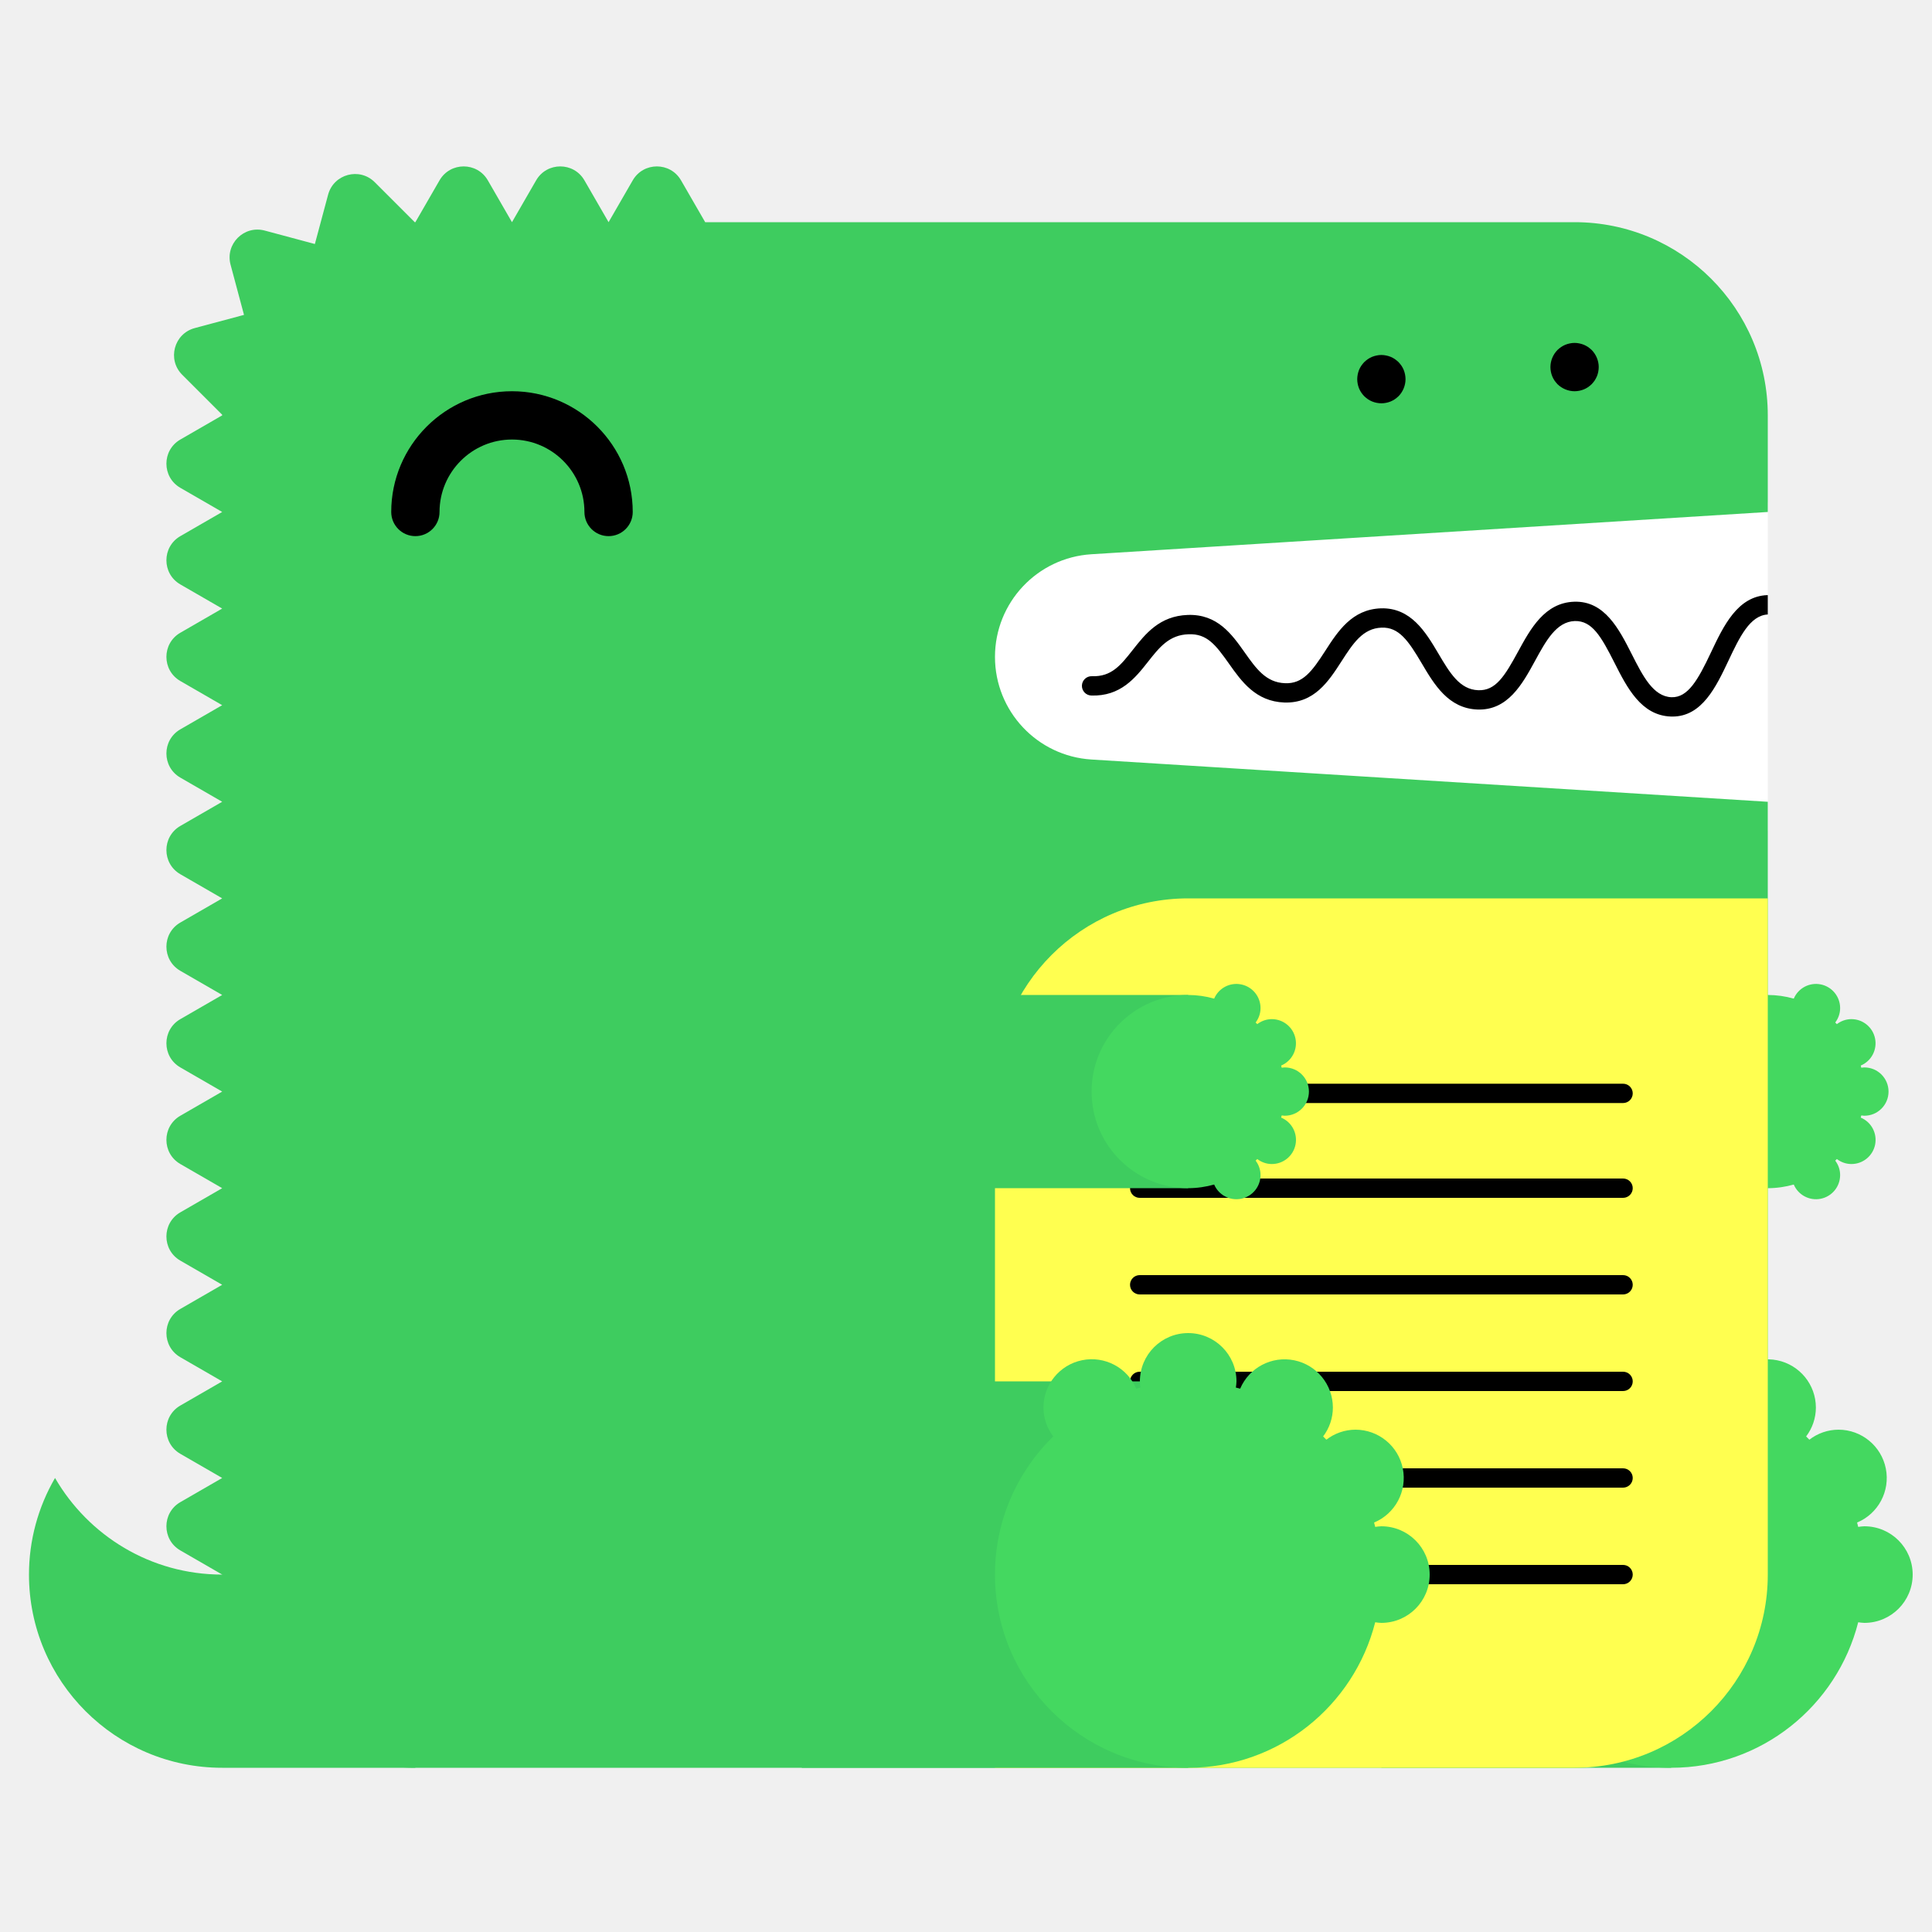
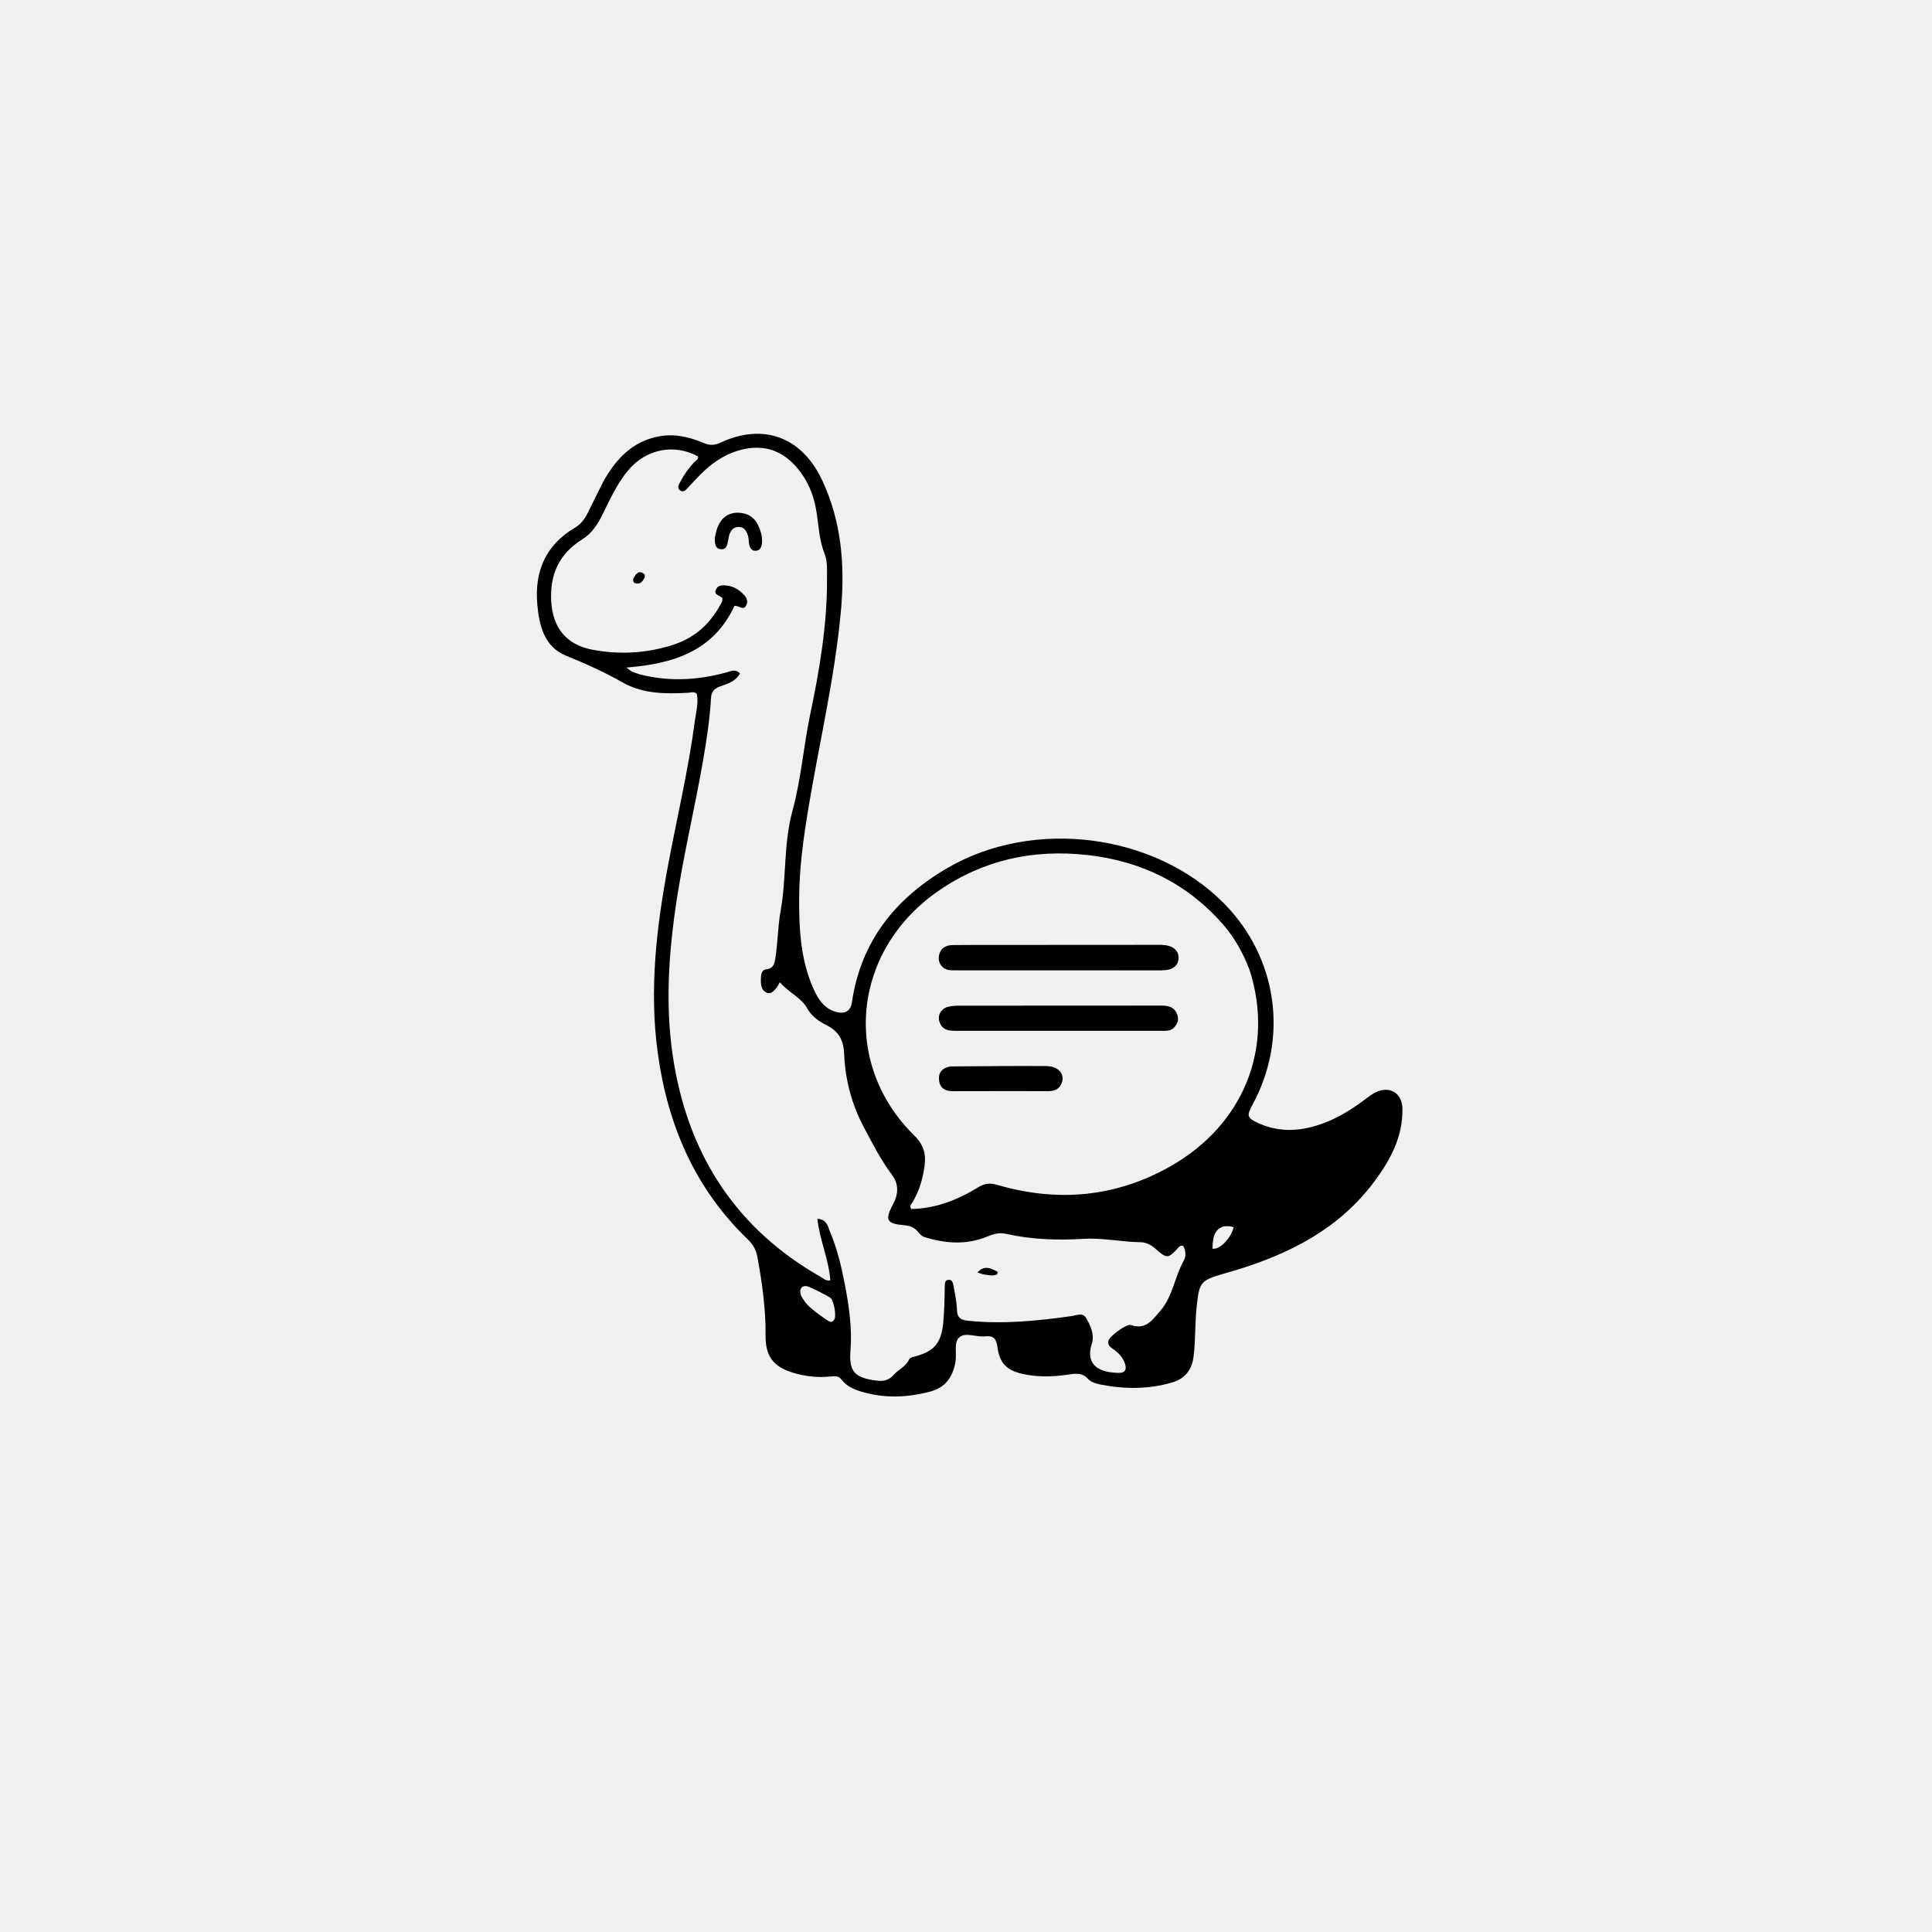
- <svg xmlns="http://www.w3.org/2000/svg" width="200" height="200" viewBox="0 0 200 200">
-   <g fill="none" fill-rule="evenodd">
-     <path fill="#FFF" d="M99 52h84v34H99z" />
-     <path d="M23 163c-7.398 0-13.843-4.027-17.303-10A19.886 19.886 0 0 0 3 163c0 11.046 8.954 20 20 20h20v-20H23z" fill="#3ECC5F" />
-     <path d="M112.98 57.376L183 53V43c0-11.046-8.954-20-20-20H73l-2.5-4.33c-1.112-1.925-3.889-1.925-5 0L63 23l-2.5-4.33c-1.111-1.925-3.889-1.925-5 0L53 23l-2.5-4.33c-1.111-1.925-3.889-1.925-5 0L43 23c-.022 0-.042.003-.065.003l-4.142-4.141c-1.57-1.571-4.252-.853-4.828 1.294l-1.369 5.104-5.192-1.392c-2.148-.575-4.111 1.389-3.535 3.536l1.39 5.193-5.102 1.367c-2.148.576-2.867 3.259-1.296 4.83l4.142 4.142c0 .021-.003.042-.003.064l-4.33 2.5c-1.925 1.111-1.925 3.889 0 5L23 53l-4.33 2.5c-1.925 1.111-1.925 3.889 0 5L23 63l-4.33 2.5c-1.925 1.111-1.925 3.889 0 5L23 73l-4.33 2.5c-1.925 1.111-1.925 3.889 0 5L23 83l-4.33 2.5c-1.925 1.111-1.925 3.889 0 5L23 93l-4.33 2.5c-1.925 1.111-1.925 3.889 0 5L23 103l-4.33 2.5c-1.925 1.111-1.925 3.889 0 5L23 113l-4.33 2.5c-1.925 1.111-1.925 3.889 0 5L23 123l-4.33 2.5c-1.925 1.111-1.925 3.889 0 5L23 133l-4.33 2.5c-1.925 1.111-1.925 3.889 0 5L23 143l-4.33 2.5c-1.925 1.111-1.925 3.889 0 5L23 153l-4.33 2.5c-1.925 1.111-1.925 3.889 0 5L23 163c0 11.046 8.954 20 20 20h120c11.046 0 20-8.954 20-20V83l-70.02-4.376A10.645 10.645 0 0 1 103 68c0-5.621 4.37-10.273 9.98-10.624" fill="#3ECC5F" />
-     <path fill="#3ECC5F" d="M143 183h30v-40h-30z" />
-     <path d="M193 158c-.219 0-.428.037-.639.064-.038-.15-.074-.301-.116-.451A5 5 0 0 0 190.32 148a4.96 4.96 0 0 0-3.016 1.036 26.531 26.531 0 0 0-.335-.336 4.955 4.955 0 0 0 1.011-2.987 5 5 0 0 0-9.599-1.959c-.148-.042-.297-.077-.445-.115.027-.211.064-.42.064-.639a5 5 0 0 0-5-5 5 5 0 0 0-5 5c0 .219.037.428.064.639-.148.038-.297.073-.445.115a4.998 4.998 0 0 0-9.599 1.959c0 1.125.384 2.151 1.011 2.987-3.717 3.632-6.031 8.693-6.031 14.3 0 11.046 8.954 20 20 20 9.339 0 17.16-6.41 19.361-15.064.211.027.42.064.639.064a5 5 0 0 0 5-5 5 5 0 0 0-5-5" fill="#44D860" />
-     <path fill="#3ECC5F" d="M153 123h30v-20h-30z" />
-     <path d="M193 115.5a2.5 2.5 0 1 0 0-5c-.109 0-.214.019-.319.032-.02-.075-.037-.15-.058-.225a2.501 2.501 0 0 0-.963-4.807c-.569 0-1.088.197-1.508.518a6.653 6.653 0 0 0-.168-.168c.314-.417.506-.931.506-1.494a2.5 2.5 0 0 0-4.8-.979A9.987 9.987 0 0 0 183 103c-5.522 0-10 4.478-10 10s4.478 10 10 10c.934 0 1.833-.138 2.69-.377a2.5 2.5 0 0 0 4.8-.979c0-.563-.192-1.077-.506-1.494.057-.055.113-.111.168-.168.42.321.939.518 1.508.518a2.5 2.5 0 0 0 .963-4.807c.021-.074.038-.15.058-.225.105.013.21.032.319.032" fill="#44D860" />
-     <path d="M63 55.5a2.5 2.5 0 0 1-2.5-2.5c0-4.136-3.364-7.5-7.5-7.5s-7.5 3.364-7.5 7.5a2.5 2.5 0 1 1-5 0c0-6.893 5.607-12.5 12.5-12.5S65.5 46.107 65.5 53a2.5 2.5 0 0 1-2.5 2.5" fill="#000" />
-     <path d="M103 183h60c11.046 0 20-8.954 20-20V93h-60c-11.046 0-20 8.954-20 20v70z" fill="#FFFF50" />
-     <path d="M168.02 124h-50.04a1 1 0 1 1 0-2h50.04a1 1 0 1 1 0 2m0 20h-50.04a1 1 0 1 1 0-2h50.04a1 1 0 1 1 0 2m0 20h-50.04a1 1 0 1 1 0-2h50.04a1 1 0 1 1 0 2m0-49.814h-50.04a1 1 0 1 1 0-2h50.04a1 1 0 1 1 0 2m0 19.814h-50.04a1 1 0 1 1 0-2h50.04a1 1 0 1 1 0 2m0 20h-50.04a1 1 0 1 1 0-2h50.04a1 1 0 1 1 0 2M183 61.611c-.012 0-.022-.006-.034-.005-3.09.105-4.552 3.196-5.842 5.923-1.346 2.85-2.387 4.703-4.093 4.647-1.889-.068-2.969-2.202-4.113-4.46-1.314-2.594-2.814-5.536-5.963-5.426-3.046.104-4.513 2.794-5.807 5.167-1.377 2.528-2.314 4.065-4.121 3.994-1.927-.07-2.951-1.805-4.136-3.813-1.321-2.236-2.848-4.75-5.936-4.664-2.994.103-4.465 2.385-5.763 4.4-1.373 2.13-2.335 3.428-4.165 3.351-1.973-.07-2.992-1.51-4.171-3.177-1.324-1.873-2.816-3.993-5.895-3.89-2.928.1-4.399 1.97-5.696 3.618-1.232 1.564-2.194 2.802-4.229 2.724a1 1 0 0 0-.072 2c3.017.101 4.545-1.8 5.872-3.487 1.177-1.496 2.193-2.787 4.193-2.855 1.926-.082 2.829 1.115 4.195 3.045 1.297 1.834 2.769 3.914 5.731 4.021 3.103.104 4.596-2.215 5.918-4.267 1.182-1.834 2.202-3.417 4.15-3.484 1.793-.067 2.769 1.35 4.145 3.681 1.297 2.197 2.766 4.686 5.787 4.796 3.125.108 4.634-2.62 5.949-5.035 1.139-2.088 2.214-4.06 4.119-4.126 1.793-.042 2.728 1.595 4.111 4.33 1.292 2.553 2.757 5.445 5.825 5.556l.169.003c3.064 0 4.518-3.075 5.805-5.794 1.139-2.41 2.217-4.68 4.067-4.773v-2z" fill="#000" />
-     <path fill="#3ECC5F" d="M83 183h40v-40H83z" />
-     <path d="M143 158c-.219 0-.428.037-.639.064-.038-.15-.074-.301-.116-.451A5 5 0 0 0 140.32 148a4.96 4.96 0 0 0-3.016 1.036 26.531 26.531 0 0 0-.335-.336 4.955 4.955 0 0 0 1.011-2.987 5 5 0 0 0-9.599-1.959c-.148-.042-.297-.077-.445-.115.027-.211.064-.42.064-.639a5 5 0 0 0-5-5 5 5 0 0 0-5 5c0 .219.037.428.064.639-.148.038-.297.073-.445.115a4.998 4.998 0 0 0-9.599 1.959c0 1.125.384 2.151 1.011 2.987-3.717 3.632-6.031 8.693-6.031 14.3 0 11.046 8.954 20 20 20 9.339 0 17.16-6.41 19.361-15.064.211.027.42.064.639.064a5 5 0 0 0 5-5 5 5 0 0 0-5-5" fill="#44D860" />
-     <path fill="#3ECC5F" d="M83 123h40v-20H83z" />
-     <path d="M133 115.5a2.5 2.5 0 1 0 0-5c-.109 0-.214.019-.319.032-.02-.075-.037-.15-.058-.225a2.501 2.501 0 0 0-.963-4.807c-.569 0-1.088.197-1.508.518a6.653 6.653 0 0 0-.168-.168c.314-.417.506-.931.506-1.494a2.5 2.5 0 0 0-4.8-.979A9.987 9.987 0 0 0 123 103c-5.522 0-10 4.478-10 10s4.478 10 10 10c.934 0 1.833-.138 2.69-.377a2.5 2.5 0 0 0 4.8-.979c0-.563-.192-1.077-.506-1.494.057-.055.113-.111.168-.168.42.321.939.518 1.508.518a2.5 2.5 0 0 0 .963-4.807c.021-.074.038-.15.058-.225.105.013.21.032.319.032" fill="#44D860" />
-     <path d="M143 41.75c-.16 0-.33-.02-.49-.05a2.52 2.52 0 0 1-.47-.14c-.15-.06-.29-.14-.431-.23-.13-.09-.259-.2-.38-.31-.109-.12-.219-.24-.309-.38s-.17-.28-.231-.43a2.619 2.619 0 0 1-.189-.96c0-.16.02-.33.05-.49.03-.16.08-.31.139-.47.061-.15.141-.29.231-.43.09-.13.2-.26.309-.38.121-.11.25-.22.38-.31.141-.09.281-.17.431-.23.149-.06.31-.11.47-.14.32-.07.65-.07.98 0 .159.03.32.08.47.14.149.06.29.14.43.23.13.09.259.2.38.31.11.12.22.25.31.38.09.14.17.28.23.43.06.16.11.31.14.47.029.16.05.33.05.49 0 .66-.271 1.31-.73 1.77-.121.11-.25.22-.38.31-.14.09-.281.17-.43.23a2.565 2.565 0 0 1-.96.19m20-1.25c-.66 0-1.3-.27-1.771-.73a3.802 3.802 0 0 1-.309-.38c-.09-.14-.17-.28-.231-.43a2.619 2.619 0 0 1-.189-.96c0-.66.27-1.3.729-1.77.121-.11.25-.22.38-.31.141-.09.281-.17.431-.23.149-.06.31-.11.47-.14.32-.07.66-.07.98 0 .159.03.32.08.47.14.149.06.29.14.43.23.13.09.259.2.38.31.459.47.73 1.11.73 1.77 0 .16-.021.33-.05.49-.03.16-.08.32-.14.47-.07.15-.14.29-.23.43-.09.13-.2.26-.31.38-.121.11-.25.22-.38.31-.14.09-.281.17-.43.23a2.565 2.565 0 0 1-.96.19" fill="#000" />
-   </g>
+ <svg xmlns="http://www.w3.org/2000/svg" version="1.1" id="Layer_1" x="0px" y="0px" width="100%" viewBox="0 0 1024 1024" enable-background="new 0 0 1024 1024" xml:space="preserve">
+   <path fill="#000000" opacity="1" stroke="none" d=" M319.892,255.005   C326.732,242.925 335.45,233.764 349.492,231.249   C357.685,229.782 365.412,231.589 372.85,234.753   C376.002,236.094 378.573,236.151 381.774,234.653   C404.448,224.038 424.897,231.52 435.68,254.362   C446.016,276.256 447.874,299.527 445.757,323.205   C442.599,358.522 434.351,393.031 428.544,427.93   C425.923,443.686 423.679,459.562 423.576,475.526   C423.467,492.152 424.229,508.854 431.32,524.427   C433.721,529.699 436.782,534.428 442.771,536.226   C447.754,537.721 450.837,536.02 451.541,531.214   C456.274,498.918 474.521,476.213 502.024,460.142   C547.702,433.452 611.955,441.65 648.684,478.768   C677.13,507.516 683.149,550.157 663.773,585.673   C660.633,591.428 660.957,592.603 667.091,595.357   C678.759,600.596 690.474,599.53 702.064,595.106   C709.742,592.176 716.657,587.834 723.221,582.914   C725.083,581.518 726.95,580.055 729.013,579.016   C736.381,575.305 743.111,579.234 743.306,587.448   C743.66,602.417 736.914,614.836 728.36,626.321   C709.904,651.103 683.946,664.389 655.171,673.165   C653.102,673.797 651.017,674.378 648.937,674.974   C635.95,678.693 635.601,679.604 634.19,693.265   C633.299,701.895 633.706,710.562 632.596,719.165   C631.679,726.273 627.869,730.847 621.15,732.785   C608.756,736.361 596.168,736.342 583.587,733.901   C581.193,733.437 578.327,732.644 576.812,730.974   C573.199,726.994 569.251,728.166 564.953,728.741   C557.34,729.76 549.671,729.911 542.092,728.231   C533.527,726.333 529.763,722.482 528.635,713.762   C528.104,709.652 526.49,707.798 522.228,708.281   C517.61,708.804 511.871,706.057 508.632,708.65   C505.335,711.29 507.218,717.385 506.395,721.925   C504.953,729.874 501.139,735.411 493.021,737.566   C480.858,740.796 468.715,741.215 456.568,737.612   C452.529,736.414 448.708,734.708 446.058,731.244   C444.298,728.942 442.011,729.394 439.689,729.617   C433.141,730.245 426.692,729.482 420.444,727.61   C409.919,724.456 405.651,718.823 405.765,707.801   C405.911,693.737 403.936,679.946 401.426,666.172   C400.733,662.368 399.054,659.517 396.287,656.852   C368.216,629.824 353.844,596.153 348.626,558.066   C344.023,524.467 347.956,491.371 354.134,458.356   C358.902,432.879 364.947,407.633 368.318,381.907   C368.933,377.215 370.344,372.455 369.322,367.778   C367.813,366.346 366.28,367.091 364.847,367.172   C352.91,367.845 340.736,367.804 330.23,361.825   C320.454,356.261 310.437,351.758 300.048,347.545   C288.458,342.844 285.755,331.503 284.772,320.246   C283.255,302.861 289.192,288.859 304.717,279.705   C307.833,277.868 309.921,275.109 311.494,271.89   C314.2,266.352 316.972,260.846 319.892,255.005  M381.492,321.137   C382.209,319.837 383.146,318.607 382.826,316.936   C381.6,315.492 378.055,315.404 379.515,312.377   C380.712,309.896 383.314,310.095 385.699,310.437   C388.43,310.827 390.804,312.069 392.821,313.844   C394.834,315.616 396.934,317.727 395.597,320.694   C394.093,324.031 391.556,320.736 389.227,321.185   C378.335,344.864 357.189,351.876 331.99,353.812   C333.967,355.245 334.437,355.747 335.016,355.974   C336.56,356.578 338.123,357.179 339.728,357.579   C354.97,361.38 370.086,360.506 385.128,356.358   C387.373,355.739 389.818,354.396 392.187,356.929   C389.881,361.273 385.572,362.389 381.631,363.834   C378.638,364.931 377.068,366.463 376.865,369.872   C376.21,380.841 374.601,391.715 372.734,402.533   C368.095,429.411 361.555,455.927 357.781,482.98   C354.012,510.001 352.662,536.965 357.281,564.007   C365.752,613.601 390.965,651.666 434.957,676.778   C436.451,677.63 437.831,679.059 440.073,678.657   C439.325,667.587 434.465,657.344 433.215,646.016   C438.33,646.264 438.73,650.03 439.829,652.615   C443.682,661.682 445.966,671.261 447.807,680.903   C449.992,692.35 451.698,703.936 450.78,715.602   C449.962,725.988 452.282,729.815 462.512,731.446   C466.472,732.078 470.195,732.661 473.753,728.629   C476.229,725.823 480.242,724.304 481.921,720.377   C482.213,719.693 483.545,719.296 484.471,719.065   C495.182,716.392 498.984,711.779 499.961,700.865   C500.526,694.546 500.656,688.231 500.745,681.902   C500.766,680.444 500.697,678.569 502.65,678.344   C504.555,678.125 505.115,679.876 505.366,681.334   C506.099,685.585 507.078,689.853 507.186,694.134   C507.297,698.522 509.241,699.633 513.269,700.043   C531.66,701.918 549.844,700.126 568.009,697.545   C570.721,697.159 573.821,695.452 575.724,698.685   C578.151,702.808 580.183,707.544 578.687,712.201   C576.275,719.713 578.63,725.074 586.354,726.913   C588.436,727.408 590.621,727.595 592.767,727.665   C596.66,727.792 597.289,725.59 596.131,722.425   C594.94,719.169 592.644,716.818 589.811,714.899   C588.265,713.852 586.815,712.657 587.583,710.405   C588.417,707.957 597.169,701.516 599.444,702.304   C607.371,705.05 610.944,699.464 615.052,694.699   C621.664,687.031 622.596,676.703 627.418,668.16   C628.682,665.92 628.606,662.709 627.034,660.282   C625.72,660.037 625.143,660.607 624.57,661.236   C619.175,667.155 618.461,667.25 612.636,662.034   C610.293,659.936 607.58,658.448 604.59,658.402   C594.418,658.247 584.266,655.996 574.22,656.608   C560.28,657.457 546.613,656.975 533.04,653.926   C529.342,653.095 526.285,654.174 522.963,655.518   C512.041,659.934 500.961,659.083 489.969,655.679   C488.65,655.27 487.416,654.04 486.53,652.892   C484.612,650.402 482.038,649.638 479.122,649.38   C469.798,648.554 468.893,646.625 473.388,638.172   C476.146,632.986 476.513,627.718 472.763,622.687   C466.868,614.778 462.395,606.027 457.794,597.35   C451.362,585.22 447.966,572.067 447.409,558.589   C447.091,550.89 444.311,546.51 437.983,543.312   C433.924,541.261 430.121,538.61 427.911,534.579   C424.631,528.596 418.249,526.278 413.332,520.596   C412.546,521.926 412.144,522.875 411.51,523.629   C410.099,525.305 408.439,527.241 406.066,526.017   C403.599,524.744 403.215,521.97 403.262,519.456   C403.305,517.183 403.337,514.085 406.142,513.752   C410.085,513.283 410.518,510.607 410.954,507.848   C412.267,499.544 412.281,490.89 413.733,482.859   C416.918,465.246 415.201,447.3 420.041,429.698   C424.573,413.213 425.849,395.78 429.379,378.886   C434.318,355.244 438.429,331.438 438.321,307.153   C438.3,302.525 438.721,297.716 436.978,293.313   C434.295,286.534 433.931,279.2 432.922,272.252   C431.425,261.95 427.671,253.339 420.771,246.087   C413.327,238.264 404.031,235.714 393.356,238.25   C385.654,240.081 379.238,244.1 373.513,249.319   C370.443,252.118 367.704,255.279 364.809,258.27   C363.663,259.454 362.471,261.195 360.647,260.024   C358.492,258.641 359.881,256.721 360.686,255.172   C362.612,251.462 365.052,248.093 367.895,245.018   C368.744,244.099 370.23,243.573 369.968,241.922   C357.272,235.004 342.454,237.988 333.013,249.201   C327.138,256.177 323.435,264.392 319.47,272.454   C316.856,277.768 313.801,282.64 308.633,285.856   C296.41,293.461 291.324,304.438 292.157,318.782   C292.959,332.604 300.063,341.644 313.69,344.298   C328.011,347.087 342.198,346.323 356.155,341.973   C367.162,338.543 375.495,331.802 381.492,321.137  M662.326,514.172   C658.92,505.223 654.353,496.918 648.018,489.719   C628.979,468.082 604.739,456.356 576.358,453.183   C547.721,449.981 521.071,455.738 497.156,472.36   C451.644,503.996 445.774,563.806 484.707,601.978   C489.665,606.839 490.883,611.927 490.02,618.127   C489.072,624.937 487.135,631.445 483.549,637.395   C483.008,638.292 481.863,639.158 482.986,640.804   C495.842,640.553 507.534,636.018 518.406,629.325   C521.897,627.176 524.766,626.904 528.609,628.024   C560.479,637.307 591.293,634.631 620.294,618.2   C659.124,596.201 675.571,555.425 662.326,514.172  M426.943,690.434   C430.156,694.083 434.147,696.782 438.096,699.527   C439.511,700.511 441.024,701.456 442.262,699.29   C443.424,697.256 441.866,688.793 439.891,687.675   C436.288,685.634 432.596,683.706 428.791,682.082   C425.609,680.725 423.49,682.657 424.353,686.002   C424.711,687.388 425.725,688.604 426.943,690.434  M648.696,649.979   C644.406,651.236 642.646,654.695 642.657,661.842   C646.438,662.435 652.362,656.488 653.818,650.586   C652.477,649.747 650.969,649.919 648.696,649.979  z" />
+   <path fill="#000000" opacity="1" stroke="none" d=" M378.824,285.166   C379.376,282.834 379.699,280.833 380.487,279.036   C382.531,274.373 386.114,271.64 391.326,271.755   C396.417,271.868 400.123,274.337 402.17,279.098   C403.363,281.874 404.136,284.764 403.878,287.792   C403.7,289.869 402.917,291.89 400.432,291.94   C398.215,291.984 397.402,290.175 397.036,288.283   C396.785,286.985 396.904,285.6 396.543,284.345   C395.787,281.713 394.696,279.215 391.315,279.309   C388.276,279.393 387.13,281.596 386.356,284.086   C386.162,284.714 386.181,285.406 386.011,286.043   C385.433,288.207 385.54,291.184 382.347,291.099   C378.926,291.008 378.915,288.131 378.824,285.166  z" />
+   <path fill="#000000" opacity="1" stroke="none" d=" M525.62,676.034   C522.818,675.714 520.367,675.512 518.097,674.338   C521.085,671.264 523.871,671.223 528.805,674.133   C528.758,676.057 527.213,675.81 525.62,676.034  z" />
+   <path fill="#000000" opacity="1" stroke="none" d=" M341.634,304.364   C341.748,305.18 341.861,305.749 341.654,306.153   C340.616,308.172 339.261,310.001 336.656,309.098   C335.337,308.641 335.368,307.111 335.993,306.071   C337.23,304.015 338.656,301.992 341.634,304.364  z" />
+   <path fill="#000000" opacity="1" stroke="none" d=" M528,500.833   C556.485,500.816 584.47,500.8 612.454,500.784   C613.454,500.783 614.454,500.77 615.453,500.791   C621.345,500.916 624.681,503.424 624.65,507.692   C624.617,512.01 621.467,514.31 615.379,514.311   C579.065,514.319 542.751,514.301 506.438,514.296   C503.754,514.296 501.045,514.389 499.094,512.037   C497.311,509.887 497.175,507.382 498.118,504.965   C499.298,501.946 502.05,500.951 505.013,500.905   C512.507,500.788 520.004,500.846 528,500.833  z" />
+   <path fill="#000000" opacity="1" stroke="none" d=" M621.792,545.118   C619.654,546.566 617.613,546.363 615.633,546.363   C579.187,546.359 542.741,546.325 506.295,546.339   C502.962,546.341 499.922,545.967 498.297,542.544   C496.491,538.742 498.398,534.64 502.578,533.606   C504.333,533.172 506.199,533.031 508.015,533.029   C543.629,532.988 579.243,532.989 614.857,532.978   C618.273,532.977 621.673,533.168 623.5,536.68   C625.049,539.659 624.603,542.47 621.792,545.118  z" />
+   <path fill="#000000" opacity="1" stroke="none" d=" M503.759,565.229   C520.994,565.094 537.8,564.935 554.604,565.039   C561.402,565.081 564.98,569.948 562.332,574.877   C560.875,577.589 558.525,578.325 555.664,578.322   C538.856,578.301 522.048,578.294 505.24,578.346   C501.249,578.359 498.292,577.039 497.746,572.751   C497.22,568.624 499.192,566.083 503.759,565.229  z" />
</svg>
